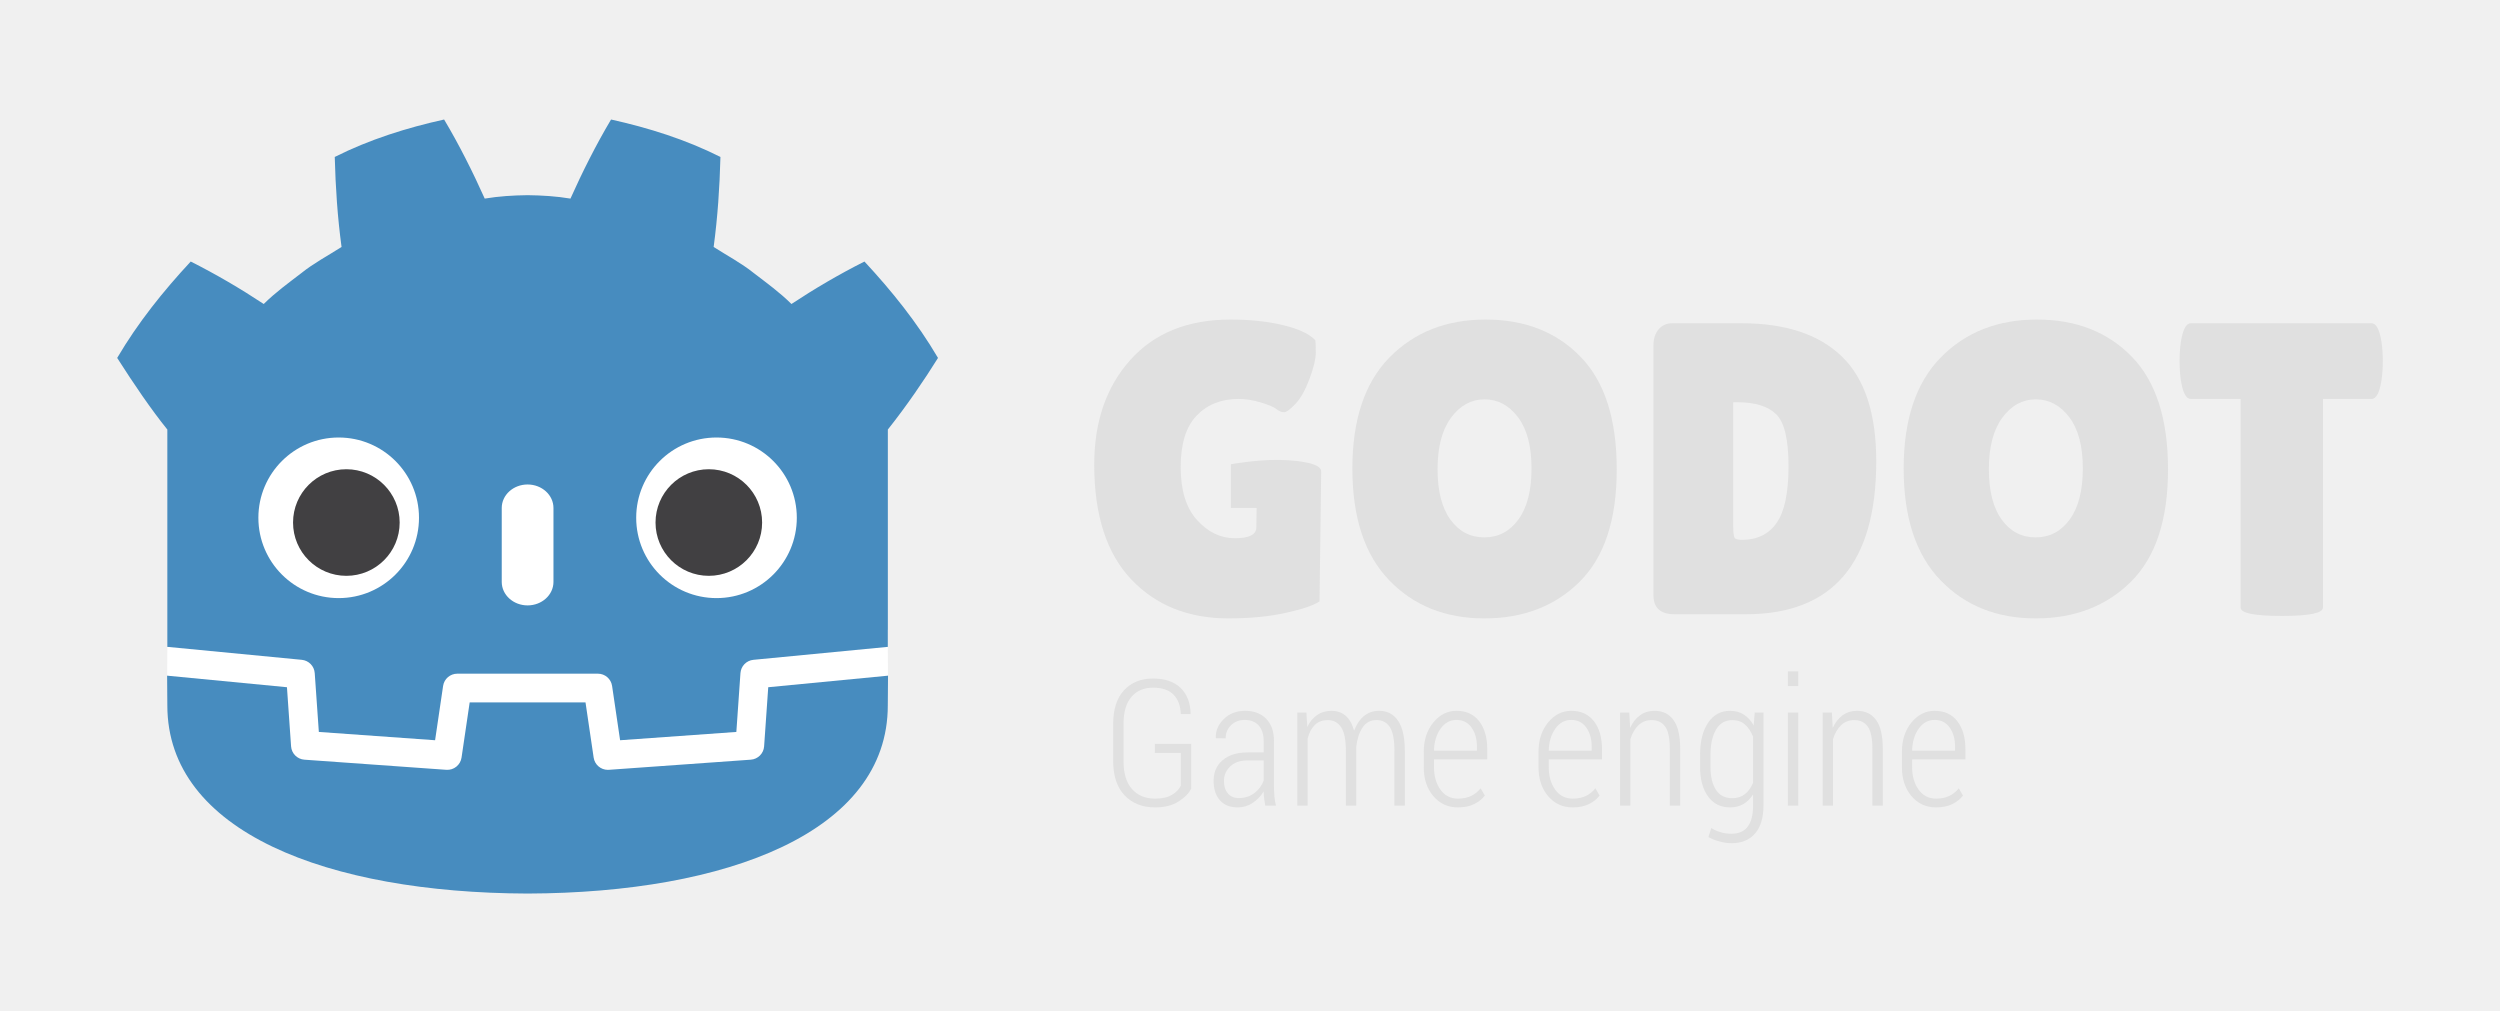
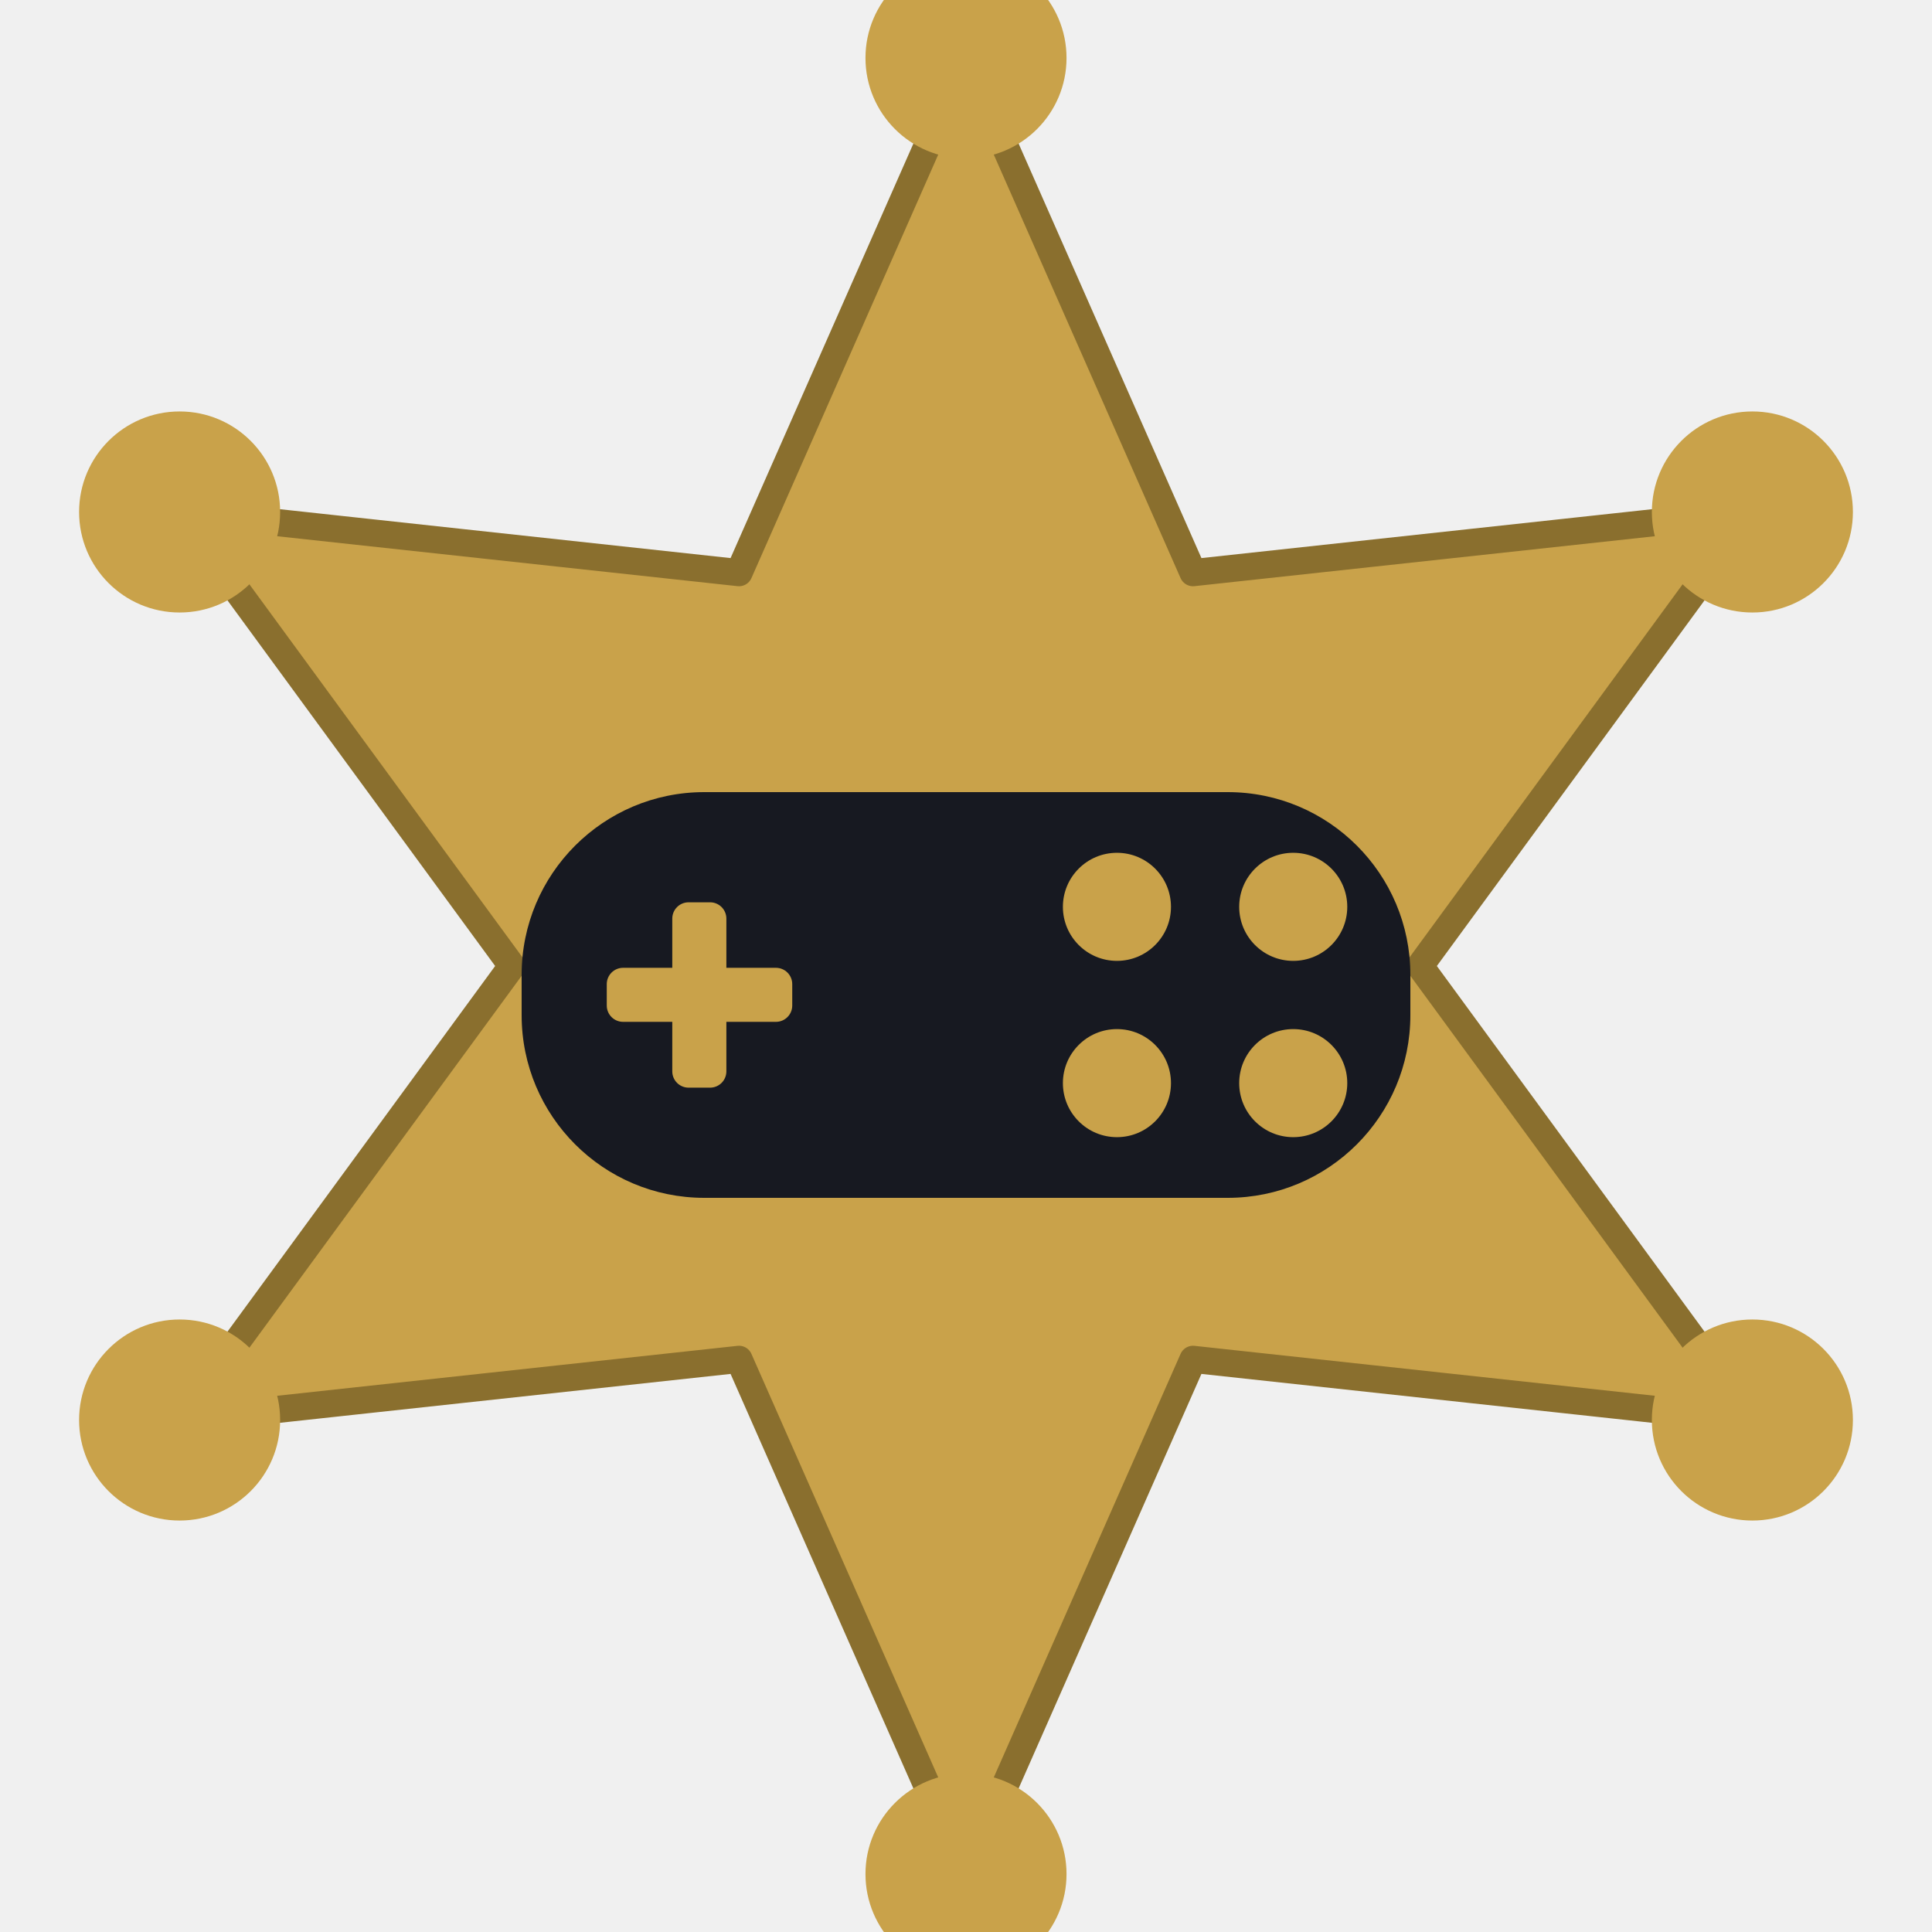
- <svg xmlns="http://www.w3.org/2000/svg" xml:space="preserve" width="1024" height="414" viewBox="0 0 960 388.125">
-   <defs>
-     <clipPath id="a" clipPathUnits="userSpaceOnUse">
-       <path d="M 0,595.276 H 841.89 V 0 H 0 Z" />
-     </clipPath>
-   </defs>
-   <g clip-path="url(#a)" transform="matrix(1.25 0 0 -1.25 -94.25 597.499)">
-     <path fill="#e0e0e0" d="m 0,0 c -3.611,0 -6.636,-1.659 -9.09,-4.967 -2.441,-3.311 -3.668,-7.958 -3.668,-13.938 0,-5.993 1.166,-10.581 3.503,-13.778 2.333,-3.207 5.398,-4.804 9.2,-4.804 3.8,0 6.887,1.617 9.258,4.862 2.371,3.233 3.559,7.861 3.559,13.886 0,6.02 -1.227,10.654 -3.673,13.89 C 6.646,-1.617 3.616,0 0,0 m -0.055,-59.493 c -10.573,0 -19.195,3.46 -25.859,10.379 -6.655,6.925 -9.984,17.03 -9.984,30.314 0,13.292 3.367,23.356 10.101,30.209 6.736,6.844 15.431,10.269 26.082,10.269 10.649,0 19.251,-3.363 25.794,-10.109 6.555,-6.733 9.827,-16.94 9.827,-30.591 0,-13.661 -3.348,-23.822 -10.05,-30.49 -6.702,-6.654 -15.333,-9.981 -25.911,-9.981" transform="translate(531.45 355.316)scale(1.13105)" />
-     <path fill="#e0e0e0" d="m 0,0 v -33.768 c 0,-1.577 0.116,-2.571 0.342,-2.988 0.224,-0.415 0.903,-0.623 2.029,-0.623 4.144,0 7.283,1.548 9.429,4.634 2.151,3.083 3.215,8.216 3.215,15.405 0,7.192 -1.113,11.878 -3.325,14.055 C 9.467,-1.102 5.946,0 1.129,0 Z m -21.675,-52.392 v 67.735 c 0,1.883 0.468,3.369 1.413,4.471 0.939,1.085 2.161,1.636 3.671,1.636 H 2.263 c 11.965,0 21.053,-3.018 27.257,-9.04 6.215,-6.02 9.322,-15.499 9.322,-28.447 0,-27.7 -11.821,-41.547 -35.456,-41.547 h -19.302 c -3.836,0 -5.759,1.727 -5.759,5.192" transform="translate(607.851 354.431)scale(1.13105)" />
-     <path fill="#e0e0e0" d="m 0,0 c -3.612,0 -6.645,-1.659 -9.095,-4.967 -2.44,-3.311 -3.662,-7.958 -3.662,-13.938 0,-5.993 1.169,-10.581 3.499,-13.778 2.33,-3.207 5.398,-4.804 9.2,-4.804 3.801,0 6.89,1.617 9.258,4.862 2.372,3.233 3.56,7.861 3.56,13.886 0,6.02 -1.225,10.654 -3.671,13.89 C 6.642,-1.617 3.616,0 0,0 m -0.058,-59.493 c -10.577,0 -19.193,3.46 -25.851,10.379 -6.663,6.925 -9.993,17.03 -9.993,30.314 0,13.292 3.367,23.356 10.1,30.209 6.741,6.844 15.431,10.269 26.086,10.269 10.651,0 19.246,-3.363 25.797,-10.109 6.55,-6.733 9.822,-16.94 9.822,-30.591 0,-13.661 -3.349,-23.822 -10.05,-30.49 -6.699,-6.654 -15.338,-9.981 -25.911,-9.981" transform="translate(700.81 355.316)scale(1.13105)" />
-     <path fill="#e0e0e0" d="m 0,0 c 0,-1.496 -3.721,-2.255 -11.176,-2.255 -7.448,0 -11.18,0.759 -11.18,2.255 v 56.681 h -13.545 c -1.281,0 -2.185,1.727 -2.71,5.198 -0.226,1.652 -0.334,3.343 -0.334,5.077 0,1.724 0.108,3.422 0.334,5.077 0.525,3.462 1.429,5.202 2.71,5.202 h 49.112 c 1.279,0 2.179,-1.74 2.712,-5.202 0.221,-1.655 0.335,-3.353 0.335,-5.077 0,-1.734 -0.114,-3.425 -0.335,-5.077 C 15.39,58.408 14.49,56.681 13.211,56.681 H 0 Z" transform="translate(789.011 291.335)scale(1.13105)" />
-     <path fill="#e0e0e0" d="m 0,0 c -6.078,0.094 -13.034,-1.173 -13.034,-1.173 v -11.863 h 6.995 l -0.078,-5.288 c 0,-1.959 -1.942,-2.943 -5.815,-2.943 -3.878,0 -7.303,1.642 -10.274,4.917 -2.978,3.279 -4.459,8.072 -4.459,14.388 0,6.329 1.447,10.995 4.345,14.006 2.892,3.008 6.683,4.517 11.346,4.517 1.959,0 3.987,-0.316 6.096,-0.961 2.11,-0.639 3.519,-1.238 4.238,-1.799 0.713,-0.577 1.391,-0.85 2.032,-0.85 0.638,0 1.671,0.746 3.1,2.255 1.431,1.505 2.713,3.786 3.844,6.827 1.126,3.057 1.69,5.4 1.69,7.062 0,1.649 -0.036,2.786 -0.109,3.386 -1.581,1.73 -4.499,3.102 -8.755,4.122 -4.248,1.017 -9.011,1.522 -14.28,1.522 -11.594,0 -20.66,-3.65 -27.207,-10.95 -6.552,-7.303 -9.822,-16.783 -9.822,-28.452 0,-13.701 3.347,-24.087 10.041,-31.162 6.706,-7.074 15.51,-10.607 26.425,-10.607 5.87,0 11.08,0.505 15.632,1.522 4.557,1.013 7.586,2.053 9.093,3.105 l 0.452,35.33 C 11.496,-1.036 6.078,-0.104 0,0" transform="translate(468.265 336.713)scale(1.13105)" />
-     <path fill="#e0e0e0" d="m 0,0 c -0.624,-1.28 -1.771,-2.454 -3.449,-3.516 -1.676,-1.069 -3.805,-1.6 -6.391,-1.6 -3.412,0 -6.156,1.075 -8.24,3.249 -2.076,2.157 -3.116,5.266 -3.116,9.323 v 10.116 c 0,3.969 0.98,7.013 2.946,9.138 1.962,2.108 4.59,3.177 7.872,3.177 3.208,0 5.695,-0.844 7.455,-2.513 1.755,-1.675 2.677,-4.015 2.757,-7.003 L -0.21,20.238 h -2.619 c -0.094,2.29 -0.759,4.057 -2.01,5.305 -1.244,1.238 -3.095,1.864 -5.539,1.864 -2.473,0 -4.432,-0.837 -5.866,-2.516 -1.43,-1.675 -2.143,-4.103 -2.143,-7.293 V 7.424 c 0,-3.308 0.771,-5.83 2.311,-7.567 1.54,-1.724 3.616,-2.588 6.236,-2.588 1.913,0 3.451,0.339 4.602,1.033 1.155,0.684 1.956,1.519 2.409,2.51 v 8.861 h -7.06 v 2.463 H 0 Z" transform="translate(441.347 235.751)scale(1.13105)" />
-     <path fill="#e0e0e0" d="m 0,0 c 1.553,0 2.936,0.44 4.144,1.336 1.21,0.9 2.058,2.037 2.561,3.422 v 5.468 H 2.213 c -1.91,0 -3.44,-0.541 -4.585,-1.623 C -3.52,7.528 -4.088,6.185 -4.088,4.588 -4.088,3.239 -3.733,2.131 -3.014,1.277 -2.296,0.42 -1.292,0 0,0 M 7.124,-2.04 C 6.984,-1.164 6.875,-0.453 6.806,0.104 6.739,0.671 6.705,1.235 6.705,1.808 5.938,0.554 4.948,-0.486 3.725,-1.301 2.504,-2.122 1.146,-2.529 -0.35,-2.529 c -2.092,0 -3.701,0.648 -4.84,1.946 -1.132,1.303 -1.704,3.059 -1.704,5.276 0,2.343 0.823,4.223 2.473,5.618 1.649,1.395 3.89,2.092 6.709,2.092 h 4.417 v 3.106 c 0,1.786 -0.456,3.193 -1.351,4.21 -0.914,1.004 -2.17,1.512 -3.791,1.512 -1.508,0 -2.752,-0.479 -3.728,-1.45 -0.973,-0.965 -1.456,-2.144 -1.456,-3.549 l -2.623,0.023 -0.046,0.137 c -0.074,1.906 0.647,3.591 2.168,5.084 1.515,1.489 3.459,2.229 5.825,2.229 2.338,0 4.22,-0.711 5.657,-2.128 1.429,-1.431 2.146,-3.471 2.146,-6.124 V 3.057 c 0,-0.903 0.042,-1.78 0.121,-2.617 0.081,-0.848 0.212,-1.665 0.417,-2.48 z" transform="translate(456.015 232.825)scale(1.13105)" />
-     <path fill="#e0e0e0" d="m 0,0 0.24,-3.923 c 0.664,1.404 1.554,2.486 2.657,3.255 1.107,0.759 2.41,1.138 3.906,1.138 1.527,0 2.814,-0.444 3.852,-1.343 1.039,-0.896 1.805,-2.252 2.292,-4.074 0.623,1.682 1.505,3.011 2.65,3.973 1.145,0.964 2.534,1.444 4.143,1.444 2.217,0 3.937,-0.897 5.156,-2.692 1.224,-1.799 1.834,-4.559 1.834,-8.288 v -14.765 h -2.823 v 14.814 c 0,3.1 -0.429,5.283 -1.263,6.538 -0.839,1.257 -2.042,1.89 -3.598,1.89 -1.637,0 -2.915,-0.691 -3.834,-2.096 -0.914,-1.405 -1.478,-3.161 -1.683,-5.282 v -0.655 -15.209 H 10.72 v 14.798 c 0,3.027 -0.424,5.194 -1.292,6.488 -0.864,1.294 -2.066,1.936 -3.609,1.936 -1.475,0 -2.668,-0.45 -3.562,-1.342 -0.9,-0.897 -1.54,-2.125 -1.928,-3.683 V -25.275 H -2.477 V 0 Z" transform="translate(476.73 259.105)scale(1.13105)" />
-     <path fill="#e0e0e0" d="m 0,0 c -1.758,0 -3.202,-0.802 -4.334,-2.402 -1.133,-1.606 -1.718,-3.585 -1.765,-5.944 h 11.66 v 1.082 c 0,2.086 -0.489,3.823 -1.469,5.201 C 3.106,-0.684 1.745,0 0,0 m 0.397,-23.76 c -2.725,0 -4.954,1.026 -6.685,3.073 -1.726,2.043 -2.591,4.657 -2.591,7.841 v 4.197 c 0,3.19 0.867,5.85 2.602,7.965 1.739,2.105 3.828,3.158 6.277,3.158 2.648,0 4.699,-0.939 6.164,-2.823 1.468,-1.887 2.201,-4.422 2.201,-7.603 v -2.773 H -6.099 v -2.102 c 0,-2.447 0.586,-4.484 1.752,-6.11 1.168,-1.63 2.755,-2.438 4.744,-2.438 1.382,0 2.585,0.244 3.588,0.724 1.003,0.491 1.863,1.179 2.578,2.082 l 1.149,-1.988 C 6.949,-21.525 5.96,-22.307 4.753,-22.887 3.549,-23.464 2.094,-23.76 0.397,-23.76" transform="translate(522.823 256.839)scale(1.13105)" />
-     <path fill="#e0e0e0" d="M 0,0 C -1.763,0 -3.21,-0.802 -4.341,-2.402 -5.467,-4.008 -6.053,-5.987 -6.104,-8.346 H 5.559 v 1.082 c 0,2.086 -0.488,3.823 -1.474,5.201 C 3.104,-0.684 1.744,0 0,0 m 0.394,-23.76 c -2.726,0 -4.951,1.026 -6.679,3.073 -1.733,2.043 -2.6,4.657 -2.6,7.841 v 4.197 c 0,3.19 0.871,5.85 2.602,7.965 1.744,2.105 3.834,3.158 6.283,3.158 2.643,0 4.703,-0.939 6.164,-2.823 1.463,-1.887 2.197,-4.422 2.197,-7.603 v -2.773 H -6.104 v -2.102 c 0,-2.447 0.587,-4.484 1.76,-6.11 1.162,-1.63 2.742,-2.438 4.738,-2.438 1.387,0 2.585,0.244 3.585,0.724 1.007,0.491 1.866,1.179 2.589,2.082 l 1.141,-1.988 c -0.764,-0.968 -1.75,-1.75 -2.959,-2.33 -1.204,-0.577 -2.658,-0.873 -4.356,-0.873" transform="translate(558.08 256.839)scale(1.13105)" />
-     <path fill="#e0e0e0" d="m 0,0 0.23,-4.178 c 0.674,1.483 1.564,2.634 2.682,3.435 1.108,0.805 2.413,1.213 3.914,1.213 2.258,0 3.988,-0.835 5.189,-2.513 1.214,-1.675 1.815,-4.279 1.815,-7.812 v -15.42 h -2.825 v 15.394 c 0,2.888 -0.423,4.905 -1.264,6.075 -0.836,1.17 -2.065,1.753 -3.665,1.753 -1.435,0 -2.638,-0.466 -3.603,-1.414 C 1.504,-4.406 0.782,-5.657 0.301,-7.234 V -25.275 H -2.504 V 0 Z" transform="translate(575.917 259.105)scale(1.13105)" />
-     <path fill="#e0e0e0" d="m 0,0 c 0,-2.565 0.486,-4.605 1.472,-6.123 0.974,-1.532 2.457,-2.288 4.436,-2.288 1.356,0 2.498,0.361 3.435,1.101 0.934,0.74 1.672,1.77 2.218,3.077 v 12.52 c -0.525,1.346 -1.246,2.434 -2.157,3.272 -0.91,0.824 -2.062,1.238 -3.448,1.238 -1.975,0 -3.468,-0.86 -4.46,-2.587 C 0.497,8.48 0,6.224 0,3.454 Z m -2.833,3.454 c 0,3.582 0.723,6.459 2.177,8.627 1.442,2.157 3.448,3.239 6.004,3.239 1.419,0 2.664,-0.346 3.728,-1.04 1.066,-0.681 1.947,-1.678 2.654,-2.946 l 0.274,3.516 h 2.381 v -25.298 c 0,-3.239 -0.751,-5.749 -2.26,-7.525 -1.511,-1.769 -3.657,-2.665 -6.428,-2.665 -0.996,0 -2.067,0.156 -3.212,0.459 -1.147,0.303 -2.162,0.701 -3.052,1.2 l 0.776,2.463 c 0.759,-0.492 1.608,-0.873 2.548,-1.141 0.932,-0.277 1.895,-0.41 2.894,-0.41 2.009,0 3.498,0.645 4.46,1.932 0.966,1.304 1.45,3.19 1.45,5.687 v 3.057 c -0.717,-1.138 -1.597,-2.011 -2.64,-2.614 -1.039,-0.606 -2.253,-0.909 -3.622,-0.909 -2.539,0 -4.53,0.994 -5.968,2.982 C -2.11,-5.948 -2.833,-3.301 -2.833,0 Z" transform="translate(600.869 242.309)scale(1.13105)" />
-     <path fill="#e0e0e0" d="m 627.823,230.518 h -3.201 v 28.587 h 3.201 z m 0,36.726 h -3.201 v 4.504 h 3.201 z" />
-     <path fill="#e0e0e0" d="m 0,0 0.23,-4.178 c 0.676,1.483 1.562,2.634 2.678,3.435 1.115,0.805 2.422,1.213 3.916,1.213 2.258,0 3.995,-0.835 5.199,-2.513 1.211,-1.675 1.807,-4.279 1.807,-7.812 v -15.42 h -2.825 v 15.394 c 0,2.888 -0.422,4.905 -1.261,6.075 -0.843,1.17 -2.063,1.753 -3.668,1.753 -1.434,0 -2.635,-0.466 -3.599,-1.414 C 1.51,-4.406 0.785,-5.657 0.306,-7.234 V -25.275 H -2.503 V 0 Z" transform="translate(638.154 259.105)scale(1.13105)" />
-     <path fill="#e0e0e0" d="M 0,0 C -1.763,0 -3.208,-0.802 -4.334,-2.402 -5.463,-4.008 -6.052,-5.987 -6.102,-8.346 H 5.56 v 1.082 c 0,2.086 -0.486,3.823 -1.47,5.201 C 3.109,-0.684 1.747,0 0,0 m 0.401,-23.76 c -2.733,0 -4.958,1.026 -6.681,3.073 -1.73,2.043 -2.595,4.657 -2.595,7.841 v 4.197 c 0,3.19 0.865,5.85 2.6,7.965 1.739,2.105 3.831,3.158 6.275,3.158 2.646,0 4.706,-0.939 6.172,-2.823 1.462,-1.887 2.195,-4.422 2.195,-7.603 v -2.773 H -6.102 v -2.102 c 0,-2.447 0.59,-4.484 1.757,-6.11 1.166,-1.63 2.748,-2.438 4.746,-2.438 1.382,0 2.579,0.244 3.578,0.724 1.012,0.491 1.869,1.179 2.591,2.082 l 1.147,-1.988 c -0.769,-0.968 -1.755,-1.75 -2.962,-2.33 -1.203,-0.577 -2.658,-0.873 -4.354,-0.873" transform="translate(669.709 256.839)scale(1.13105)" />
-     <path fill="#fff" d="m 0,0 c 0,0 -0.325,1.994 -0.515,1.976 l -36.182,-3.491 c -2.879,-0.278 -5.115,-2.574 -5.317,-5.459 l -0.994,-14.247 -27.992,-1.997 -1.904,12.912 c -0.424,2.872 -2.932,5.037 -5.835,5.037 h -38.188 c -2.902,0 -5.41,-2.165 -5.834,-5.037 l -1.905,-12.912 -27.992,1.997 -0.994,14.247 c -0.202,2.886 -2.438,5.182 -5.317,5.46 l -36.2,3.49 c -0.187,0.018 -0.324,-1.978 -0.511,-1.978 l -0.049,-7.83 30.658,-4.944 1.004,-14.374 c 0.203,-2.91 2.551,-5.263 5.463,-5.472 l 38.551,-2.75 c 0.146,-0.01 0.29,-0.016 0.434,-0.016 2.897,0 5.401,2.166 5.825,5.038 l 1.959,13.286 h 28.005 l 1.959,-13.286 c 0.423,-2.871 2.93,-5.037 5.831,-5.037 0.142,0 0.284,0.005 0.423,0.015 l 38.556,2.75 c 2.911,0.209 5.26,2.562 5.463,5.472 l 1.003,14.374 30.645,4.966 z" transform="translate(348.131 279.267)scale(1.13105)" />
-     <path fill="#478cbf" d="m 0,0 v -47.514 -6.035 -5.492 c 0.108,-0.001 0.216,-0.005 0.323,-0.015 l 36.196,-3.49 c 1.896,-0.183 3.382,-1.709 3.514,-3.609 l 1.116,-15.978 31.574,-2.253 2.175,14.747 c 0.282,1.912 1.922,3.329 3.856,3.329 h 38.188 c 1.933,0 3.573,-1.417 3.855,-3.329 l 2.175,-14.747 31.575,2.253 1.115,15.978 c 0.133,1.9 1.618,3.425 3.514,3.609 l 36.182,3.49 c 0.107,0.01 0.214,0.014 0.322,0.015 v 4.711 l 0.015,0.005 V 0 c 5.097,6.416 9.923,13.494 13.621,19.449 -5.651,9.62 -12.575,18.217 -19.976,26.182 -6.864,-3.455 -13.531,-7.369 -19.828,-11.534 -3.151,3.132 -6.7,5.694 -10.186,8.372 -3.425,2.751 -7.285,4.768 -10.946,7.118 1.09,8.117 1.629,16.108 1.846,24.448 -9.446,4.754 -19.519,7.906 -29.708,10.17 -4.068,-6.837 -7.788,-14.241 -11.028,-21.479 -3.842,0.642 -7.702,0.88 -11.567,0.926 v 0.006 c -0.027,0 -0.052,-0.006 -0.075,-0.006 -0.024,0 -0.049,0.006 -0.073,0.006 V 63.652 C 93.903,63.606 90.046,63.368 86.203,62.726 82.965,69.964 79.247,77.368 75.173,84.205 64.989,81.941 54.915,78.789 45.47,74.035 45.686,65.695 46.225,57.704 47.318,49.587 43.65,47.237 39.795,45.22 36.369,42.469 32.888,39.791 29.333,37.229 26.181,34.097 19.884,38.262 13.219,42.176 6.353,45.631 -1.048,37.666 -7.968,29.069 -13.621,19.449 -9.178,12.475 -4.413,5.466 0,0 Z" transform="translate(126.806 346.045)scale(1.13105)" />
-     <path fill="#478cbf" d="m 0,0 -1.121,-16.063 c -0.135,-1.936 -1.675,-3.477 -3.611,-3.616 l -38.555,-2.751 c -0.094,-0.007 -0.188,-0.01 -0.281,-0.01 -1.916,0 -3.569,1.406 -3.852,3.33 l -2.211,14.994 H -81.09 l -2.211,-14.994 c -0.297,-2.018 -2.101,-3.469 -4.133,-3.32 l -38.555,2.751 c -1.936,0.139 -3.476,1.68 -3.611,3.616 L -130.721,0 -163.268,3.138 c 0.015,-3.498 0.06,-7.33 0.06,-8.093 0,-34.374 43.605,-50.896 97.781,-51.086 h 0.066 0.067 c 54.176,0.19 97.766,16.712 97.766,51.086 0,0.777 0.047,4.593 0.063,8.093 z" transform="translate(311.403 266.884)scale(1.13105)" />
-     <path fill="#fff" d="m 0,0 c 0,-12.052 -9.765,-21.815 -21.813,-21.815 -12.042,0 -21.81,9.763 -21.81,21.815 0,12.044 9.768,21.802 21.81,21.802 C -9.765,21.802 0,12.044 0,0" transform="translate(204.114 318.938)scale(1.13105)" />
-     <path fill="#414042" d="m 0,0 c 0,-7.994 -6.479,-14.473 -14.479,-14.473 -7.996,0 -14.479,6.479 -14.479,14.473 0,7.994 6.483,14.479 14.479,14.479 C -6.479,14.479 0,7.994 0,0" transform="translate(198.177 317.474)scale(1.13105)" />
-     <path fill="#fff" d="m 0,0 c -3.878,0 -7.021,2.858 -7.021,6.381 v 20.081 c 0,3.52 3.143,6.381 7.021,6.381 3.878,0 7.028,-2.861 7.028,-6.381 V 6.381 C 7.028,2.858 3.878,0 0,0" transform="translate(237.475 292.02)scale(1.13105)" />
-     <path fill="#fff" d="m 0,0 c 0,-12.052 9.765,-21.815 21.815,-21.815 12.041,0 21.808,9.763 21.808,21.815 0,12.044 -9.767,21.802 -21.808,21.802 C 9.765,21.802 0,12.044 0,0" transform="translate(270.84 318.938)scale(1.13105)" />
-     <path fill="#414042" d="m 0,0 c 0,-7.994 6.477,-14.473 14.471,-14.473 8.002,0 14.479,6.479 14.479,14.473 0,7.994 -6.477,14.479 -14.479,14.479 C 6.477,14.479 0,7.994 0,0" transform="translate(276.778 317.474)scale(1.13105)" />
-   </g>
+ <svg xmlns="http://www.w3.org/2000/svg" width="512" height="512" viewBox="0 0 64 64" role="img" aria-label="Game Master logo">
+   <polygon points="32.00,1.92 39.52,18.97 58.05,16.96 47.04,32.00 58.05,47.04 39.52,45.03 32.00,62.08 24.48,45.03 5.95,47.04 16.96,32.00 5.95,16.96 24.48,18.97" fill="#c9a24a" stroke="#8a6f2e" stroke-width="0.90" stroke-linejoin="round" />
+   <circle cx="32.00" cy="1.92" r="3.33" fill="#c9a24a" />
+   <circle cx="58.05" cy="16.96" r="3.33" fill="#c9a24a" />
+   <circle cx="58.05" cy="47.04" r="3.33" fill="#c9a24a" />
+   <circle cx="32.00" cy="62.08" r="3.33" fill="#c9a24a" />
+   <circle cx="5.95" cy="47.04" r="3.33" fill="#c9a24a" />
+   <circle cx="5.95" cy="16.96" r="3.33" fill="#c9a24a" />
+   <rect x="17.28" y="26.24" width="29.44" height="13.44" rx="6.05" fill="#171921" />
+   <rect x="22.27" y="29.89" width="1.792" height="6.14" rx="0.54" fill="#c9a24a" />
+   <rect x="20.10" y="32.06" width="6.144" height="1.79" rx="0.54" fill="#c9a24a" />
+   <circle cx="37.00" cy="30.04" r="1.79" fill="#c9a24a" />
+   <circle cx="42.84" cy="30.04" r="1.79" fill="#c9a24a" />
+   <circle cx="37.00" cy="35.88" r="1.79" fill="#c9a24a" />
+   <circle cx="42.84" cy="35.88" r="1.79" fill="#c9a24a" />
</svg>
